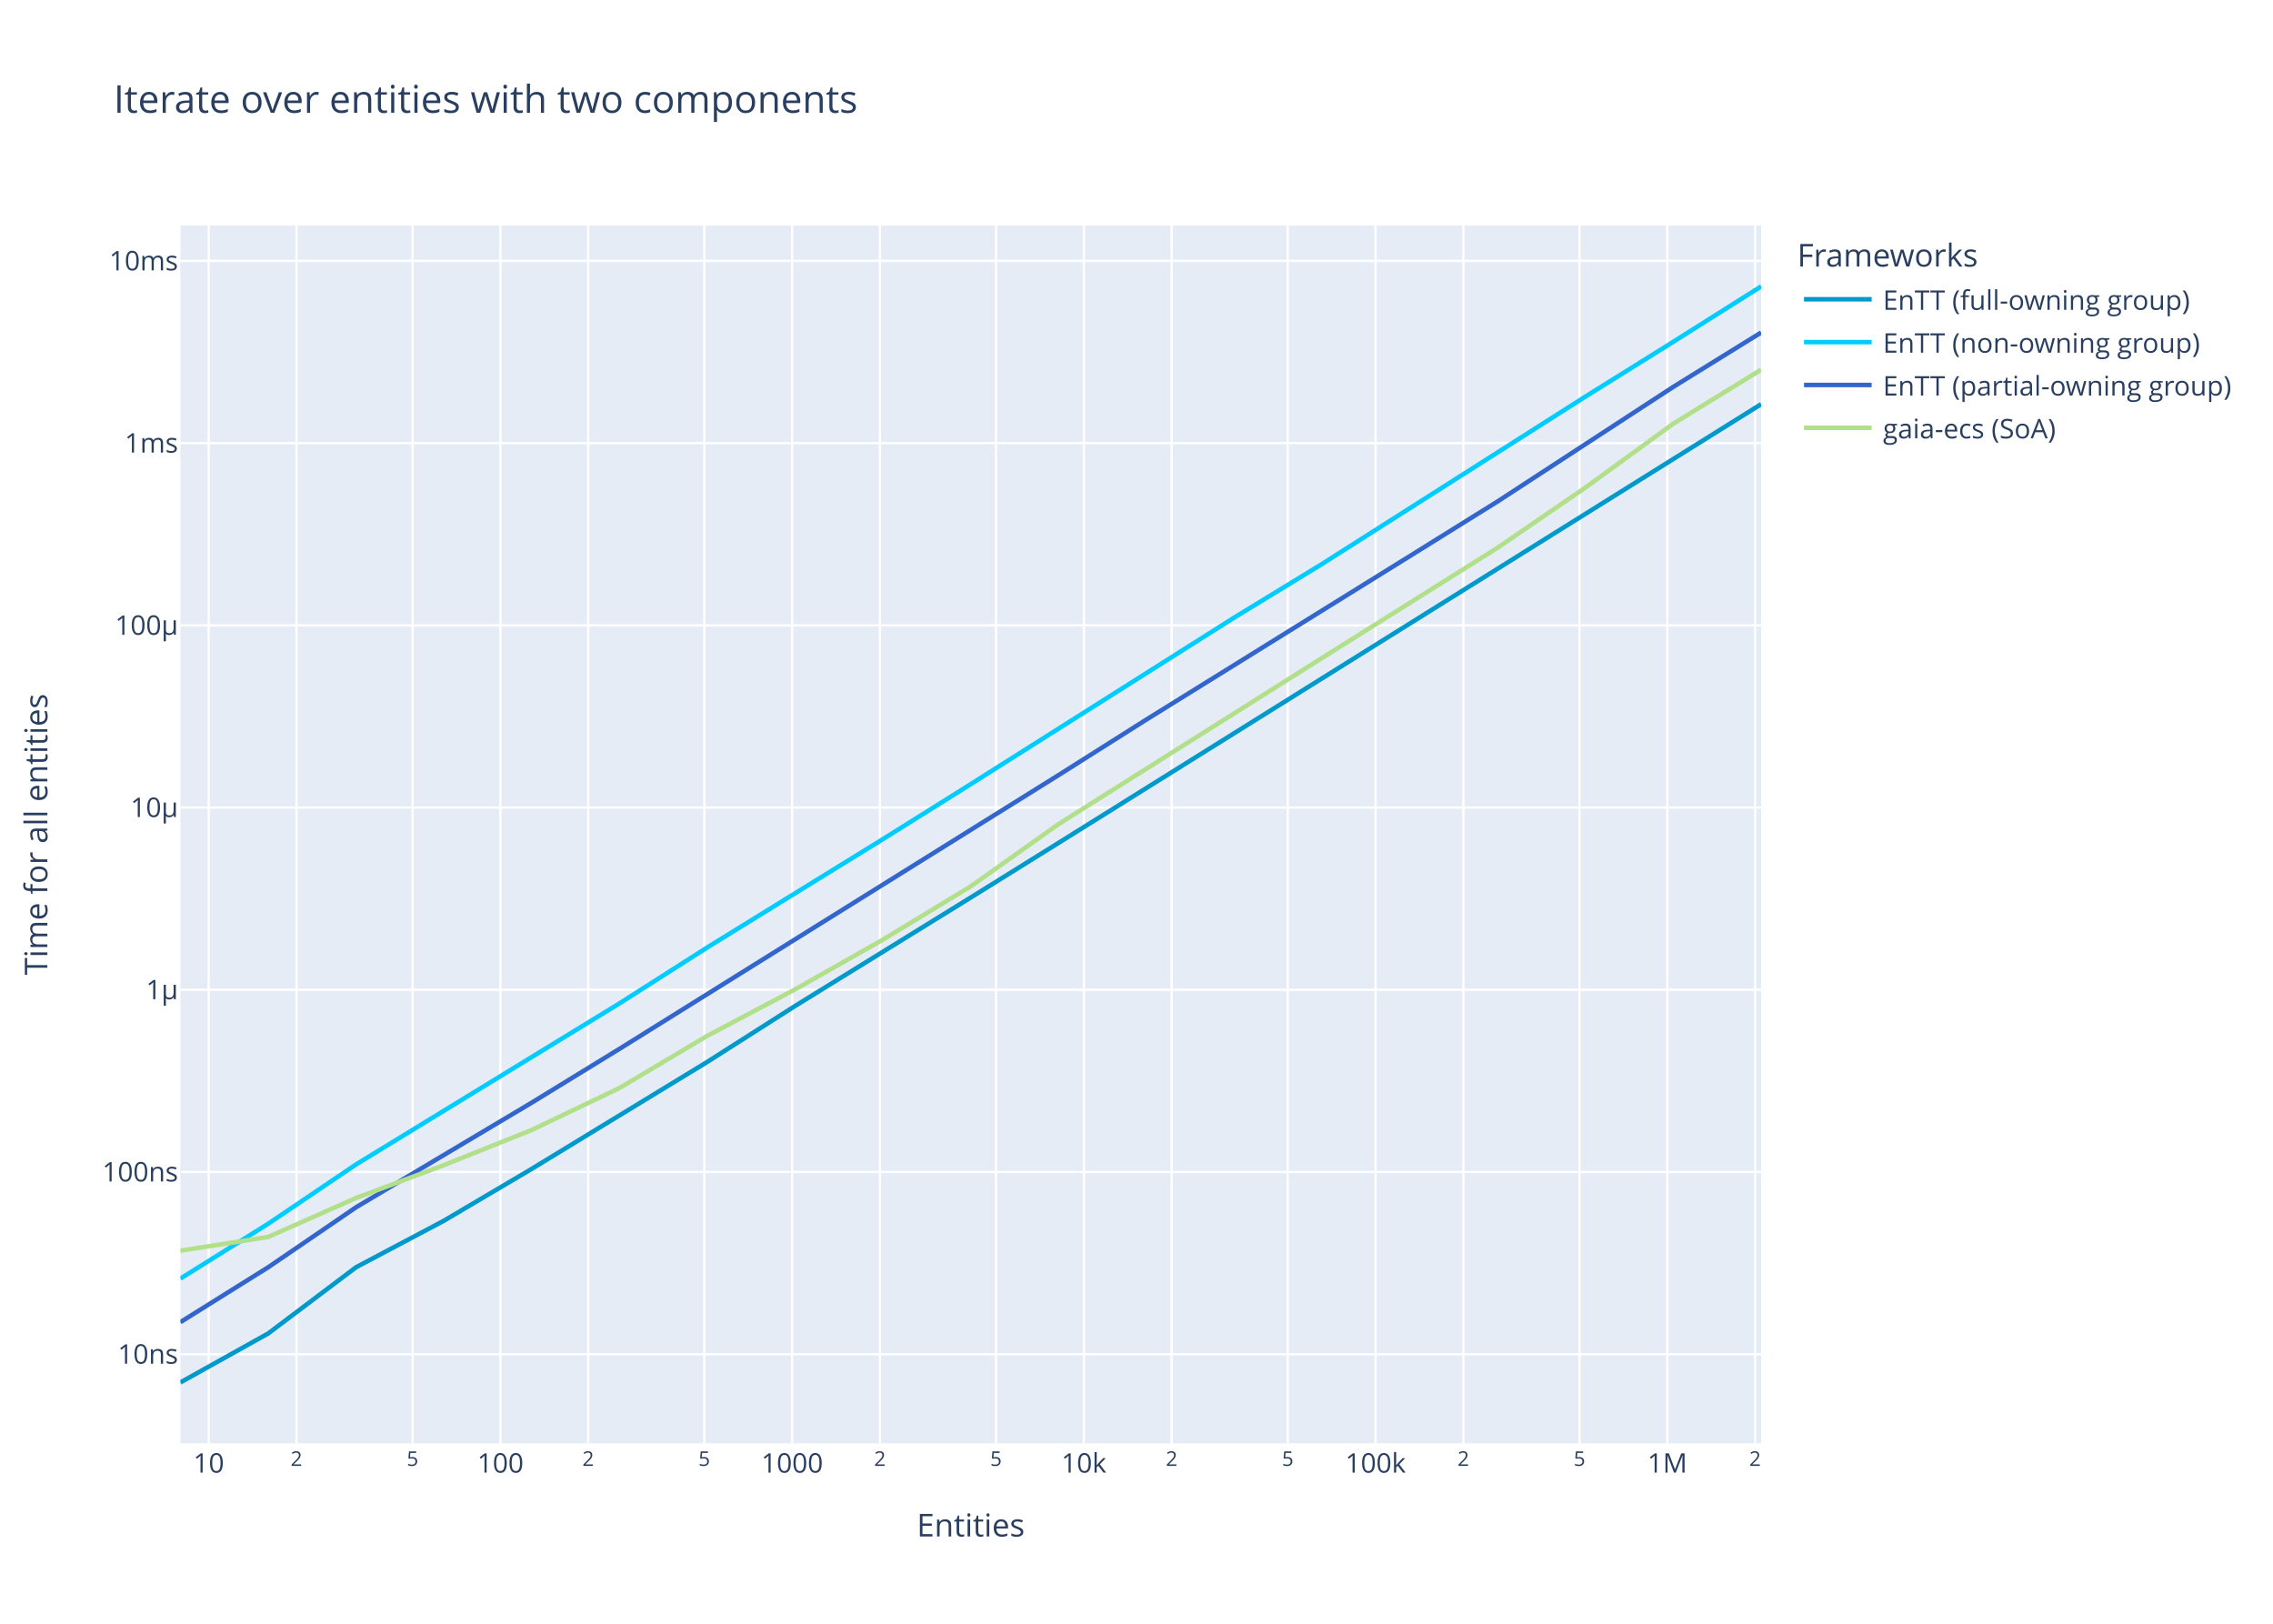
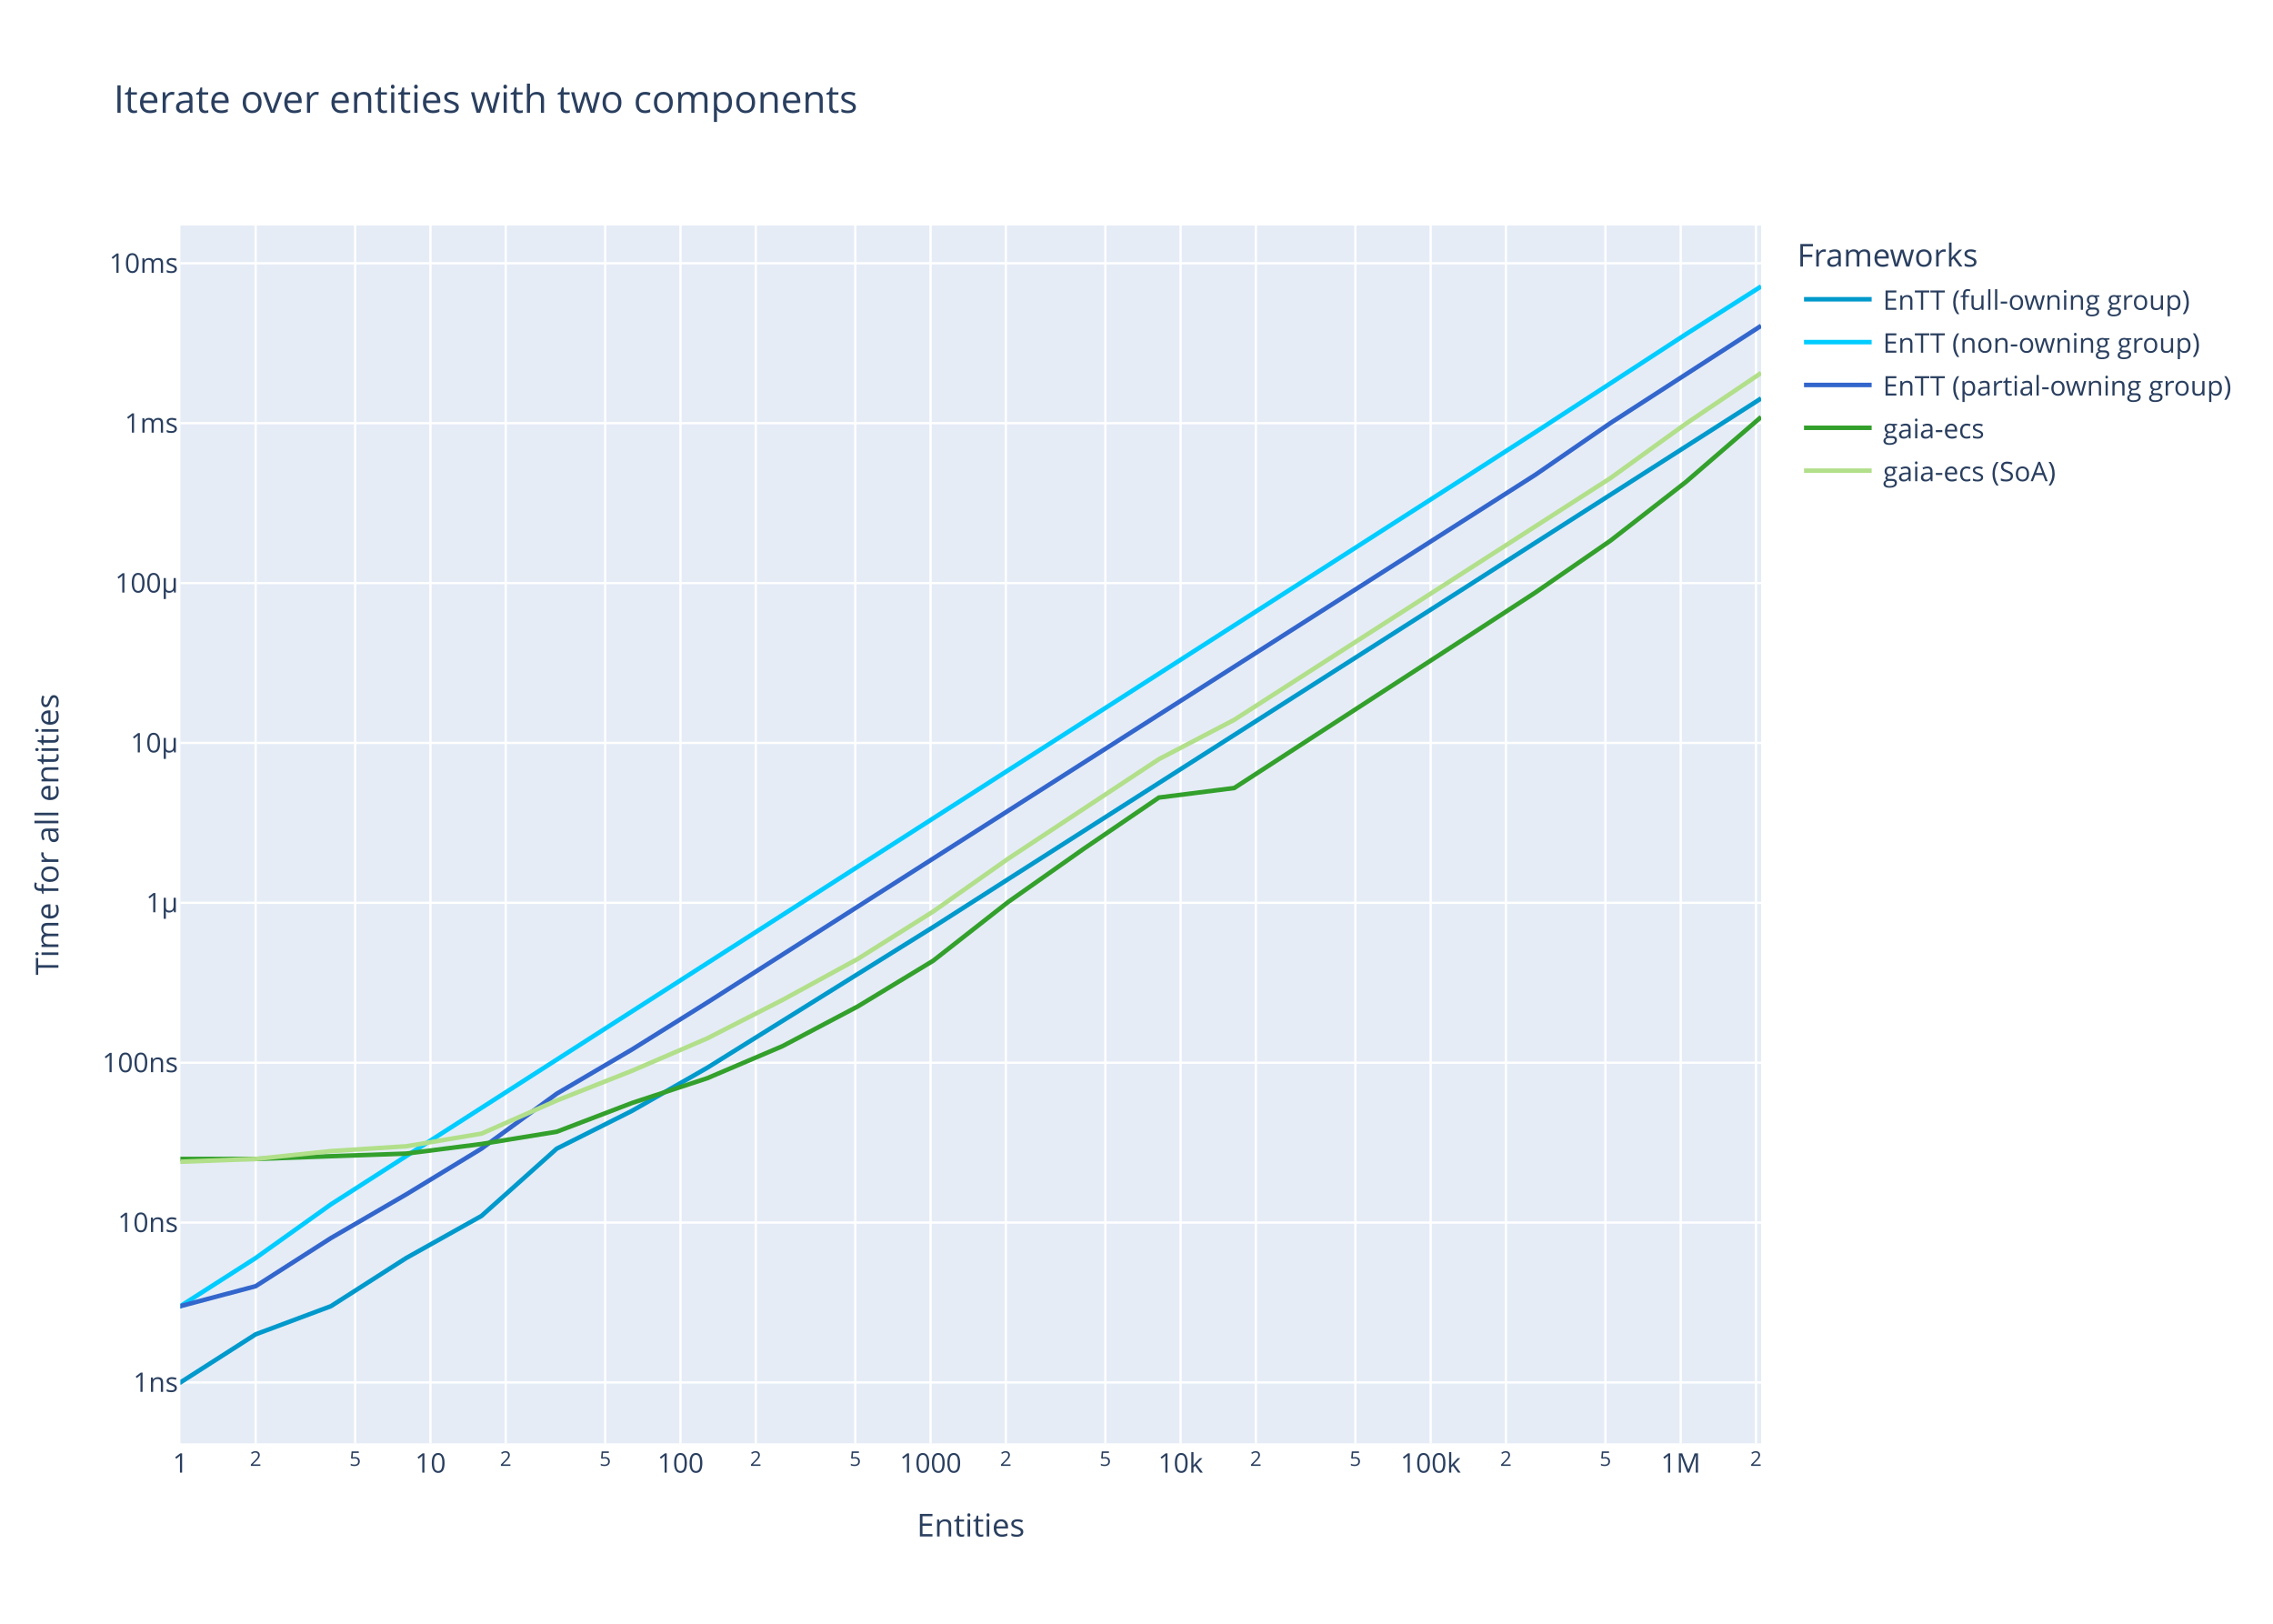
<svg xmlns="http://www.w3.org/2000/svg" class="main-svg" width="1008" height="720" style="" viewBox="0 0 1008 720">
  <rect x="0" y="0" width="1008" height="720" style="fill: rgb(255, 255, 255); fill-opacity: 1;" />
-   <defs id="defs-8067c2">
+   <defs id="defs-5a69a0">
    <g class="clips">
-       <clipPath id="clip8067c2xyplot" class="plotclip">
+       <clipPath id="clip5a69a0xyplot" class="plotclip">
        <rect width="701" height="540" />
      </clipPath>
-       <clipPath class="axesclip" id="clip8067c2x">
+       <clipPath class="axesclip" id="clip5a69a0x">
        <rect x="80" y="0" width="701" height="720" />
      </clipPath>
-       <clipPath class="axesclip" id="clip8067c2y">
+       <clipPath class="axesclip" id="clip5a69a0y">
        <rect x="0" y="100" width="1008" height="540" />
      </clipPath>
-       <clipPath class="axesclip" id="clip8067c2xy">
+       <clipPath class="axesclip" id="clip5a69a0xy">
        <rect x="80" y="100" width="701" height="540" />
      </clipPath>
    </g>
    <g class="gradients" />
    <g class="patterns" />
  </defs>
  <g class="bglayer">
    <rect class="bg" x="80" y="100" width="701" height="540" style="fill: rgb(229, 236, 246); fill-opacity: 1; stroke-width: 0;" />
  </g>
  <g class="layer-below">
    <g class="imagelayer" />
    <g class="shapelayer" />
  </g>
  <g class="cartesianlayer">
    <g class="subplot xy">
      <g class="layer-subplot">
        <g class="shapelayer" />
        <g class="imagelayer" />
      </g>
      <g class="minor-gridlayer">
        <g class="x" />
        <g class="y" />
      </g>
      <g class="gridlayer">
        <g class="x">
-           <path class="xgrid crisp" transform="translate(92.54,0)" d="M0,100v540" style="stroke: rgb(255, 255, 255); stroke-opacity: 1; stroke-width: 1px;" />
-           <path class="xgrid crisp" transform="translate(131.48,0)" d="M0,100v540" style="stroke: rgb(255, 255, 255); stroke-opacity: 1; stroke-width: 1px;" />
-           <path class="xgrid crisp" transform="translate(182.96,0)" d="M0,100v540" style="stroke: rgb(255, 255, 255); stroke-opacity: 1; stroke-width: 1px;" />
-           <path class="xgrid crisp" transform="translate(221.91,0)" d="M0,100v540" style="stroke: rgb(255, 255, 255); stroke-opacity: 1; stroke-width: 1px;" />
-           <path class="xgrid crisp" transform="translate(260.85,0)" d="M0,100v540" style="stroke: rgb(255, 255, 255); stroke-opacity: 1; stroke-width: 1px;" />
-           <path class="xgrid crisp" transform="translate(312.33,0)" d="M0,100v540" style="stroke: rgb(255, 255, 255); stroke-opacity: 1; stroke-width: 1px;" />
-           <path class="xgrid crisp" transform="translate(351.28,0)" d="M0,100v540" style="stroke: rgb(255, 255, 255); stroke-opacity: 1; stroke-width: 1px;" />
-           <path class="xgrid crisp" transform="translate(390.22,0)" d="M0,100v540" style="stroke: rgb(255, 255, 255); stroke-opacity: 1; stroke-width: 1px;" />
-           <path class="xgrid crisp" transform="translate(441.7,0)" d="M0,100v540" style="stroke: rgb(255, 255, 255); stroke-opacity: 1; stroke-width: 1px;" />
-           <path class="xgrid crisp" transform="translate(480.65,0)" d="M0,100v540" style="stroke: rgb(255, 255, 255); stroke-opacity: 1; stroke-width: 1px;" />
-           <path class="xgrid crisp" transform="translate(519.59,0)" d="M0,100v540" style="stroke: rgb(255, 255, 255); stroke-opacity: 1; stroke-width: 1px;" />
-           <path class="xgrid crisp" transform="translate(571.08,0)" d="M0,100v540" style="stroke: rgb(255, 255, 255); stroke-opacity: 1; stroke-width: 1px;" />
-           <path class="xgrid crisp" transform="translate(610.02,0)" d="M0,100v540" style="stroke: rgb(255, 255, 255); stroke-opacity: 1; stroke-width: 1px;" />
-           <path class="xgrid crisp" transform="translate(648.96,0)" d="M0,100v540" style="stroke: rgb(255, 255, 255); stroke-opacity: 1; stroke-width: 1px;" />
-           <path class="xgrid crisp" transform="translate(700.45,0)" d="M0,100v540" style="stroke: rgb(255, 255, 255); stroke-opacity: 1; stroke-width: 1px;" />
-           <path class="xgrid crisp" transform="translate(739.39,0)" d="M0,100v540" style="stroke: rgb(255, 255, 255); stroke-opacity: 1; stroke-width: 1px;" />
-           <path class="xgrid crisp" transform="translate(778.33,0)" d="M0,100v540" style="stroke: rgb(255, 255, 255); stroke-opacity: 1; stroke-width: 1px;" />
+           <path class="xgrid crisp" transform="translate(113.38,0)" d="M0,100v540" style="stroke: rgb(255, 255, 255); stroke-opacity: 1; stroke-width: 1px;" />
+           <path class="xgrid crisp" transform="translate(157.51,0)" d="M0,100v540" style="stroke: rgb(255, 255, 255); stroke-opacity: 1; stroke-width: 1px;" />
+           <path class="xgrid crisp" transform="translate(190.89,0)" d="M0,100v540" style="stroke: rgb(255, 255, 255); stroke-opacity: 1; stroke-width: 1px;" />
+           <path class="xgrid crisp" transform="translate(224.27,0)" d="M0,100v540" style="stroke: rgb(255, 255, 255); stroke-opacity: 1; stroke-width: 1px;" />
+           <path class="xgrid crisp" transform="translate(268.4,0)" d="M0,100v540" style="stroke: rgb(255, 255, 255); stroke-opacity: 1; stroke-width: 1px;" />
+           <path class="xgrid crisp" transform="translate(301.78,0)" d="M0,100v540" style="stroke: rgb(255, 255, 255); stroke-opacity: 1; stroke-width: 1px;" />
+           <path class="xgrid crisp" transform="translate(335.16,0)" d="M0,100v540" style="stroke: rgb(255, 255, 255); stroke-opacity: 1; stroke-width: 1px;" />
+           <path class="xgrid crisp" transform="translate(379.29,0)" d="M0,100v540" style="stroke: rgb(255, 255, 255); stroke-opacity: 1; stroke-width: 1px;" />
+           <path class="xgrid crisp" transform="translate(412.67,0)" d="M0,100v540" style="stroke: rgb(255, 255, 255); stroke-opacity: 1; stroke-width: 1px;" />
+           <path class="xgrid crisp" transform="translate(446.05,0)" d="M0,100v540" style="stroke: rgb(255, 255, 255); stroke-opacity: 1; stroke-width: 1px;" />
+           <path class="xgrid crisp" transform="translate(490.18,0)" d="M0,100v540" style="stroke: rgb(255, 255, 255); stroke-opacity: 1; stroke-width: 1px;" />
+           <path class="xgrid crisp" transform="translate(523.56,0)" d="M0,100v540" style="stroke: rgb(255, 255, 255); stroke-opacity: 1; stroke-width: 1px;" />
+           <path class="xgrid crisp" transform="translate(556.94,0)" d="M0,100v540" style="stroke: rgb(255, 255, 255); stroke-opacity: 1; stroke-width: 1px;" />
+           <path class="xgrid crisp" transform="translate(601.06,0)" d="M0,100v540" style="stroke: rgb(255, 255, 255); stroke-opacity: 1; stroke-width: 1px;" />
+           <path class="xgrid crisp" transform="translate(634.45,0)" d="M0,100v540" style="stroke: rgb(255, 255, 255); stroke-opacity: 1; stroke-width: 1px;" />
+           <path class="xgrid crisp" transform="translate(667.83,0)" d="M0,100v540" style="stroke: rgb(255, 255, 255); stroke-opacity: 1; stroke-width: 1px;" />
+           <path class="xgrid crisp" transform="translate(711.95,0)" d="M0,100v540" style="stroke: rgb(255, 255, 255); stroke-opacity: 1; stroke-width: 1px;" />
+           <path class="xgrid crisp" transform="translate(745.33,0)" d="M0,100v540" style="stroke: rgb(255, 255, 255); stroke-opacity: 1; stroke-width: 1px;" />
+           <path class="xgrid crisp" transform="translate(778.72,0)" d="M0,100v540" style="stroke: rgb(255, 255, 255); stroke-opacity: 1; stroke-width: 1px;" />
        </g>
        <g class="y">
-           <path class="ygrid crisp" transform="translate(0,600.48)" d="M80,0h701" style="stroke: rgb(255, 255, 255); stroke-opacity: 1; stroke-width: 1px;" />
-           <path class="ygrid crisp" transform="translate(0,519.68)" d="M80,0h701" style="stroke: rgb(255, 255, 255); stroke-opacity: 1; stroke-width: 1px;" />
-           <path class="ygrid crisp" transform="translate(0,438.88)" d="M80,0h701" style="stroke: rgb(255, 255, 255); stroke-opacity: 1; stroke-width: 1px;" />
-           <path class="ygrid crisp" transform="translate(0,358.08)" d="M80,0h701" style="stroke: rgb(255, 255, 255); stroke-opacity: 1; stroke-width: 1px;" />
-           <path class="ygrid crisp" transform="translate(0,277.28)" d="M80,0h701" style="stroke: rgb(255, 255, 255); stroke-opacity: 1; stroke-width: 1px;" />
-           <path class="ygrid crisp" transform="translate(0,196.48)" d="M80,0h701" style="stroke: rgb(255, 255, 255); stroke-opacity: 1; stroke-width: 1px;" />
-           <path class="ygrid crisp" transform="translate(0,115.68)" d="M80,0h701" style="stroke: rgb(255, 255, 255); stroke-opacity: 1; stroke-width: 1px;" />
+           <path class="ygrid crisp" transform="translate(0,613)" d="M80,0h701" style="stroke: rgb(255, 255, 255); stroke-opacity: 1; stroke-width: 1px;" />
+           <path class="ygrid crisp" transform="translate(0,542.11)" d="M80,0h701" style="stroke: rgb(255, 255, 255); stroke-opacity: 1; stroke-width: 1px;" />
+           <path class="ygrid crisp" transform="translate(0,471.22)" d="M80,0h701" style="stroke: rgb(255, 255, 255); stroke-opacity: 1; stroke-width: 1px;" />
+           <path class="ygrid crisp" transform="translate(0,400.32)" d="M80,0h701" style="stroke: rgb(255, 255, 255); stroke-opacity: 1; stroke-width: 1px;" />
+           <path class="ygrid crisp" transform="translate(0,329.43)" d="M80,0h701" style="stroke: rgb(255, 255, 255); stroke-opacity: 1; stroke-width: 1px;" />
+           <path class="ygrid crisp" transform="translate(0,258.54)" d="M80,0h701" style="stroke: rgb(255, 255, 255); stroke-opacity: 1; stroke-width: 1px;" />
+           <path class="ygrid crisp" transform="translate(0,187.65)" d="M80,0h701" style="stroke: rgb(255, 255, 255); stroke-opacity: 1; stroke-width: 1px;" />
+           <path class="ygrid crisp" transform="translate(0,116.75)" d="M80,0h701" style="stroke: rgb(255, 255, 255); stroke-opacity: 1; stroke-width: 1px;" />
        </g>
      </g>
      <g class="zerolinelayer" />
+       <g class="layer-between">
+         <g class="shapelayer" />
+         <g class="imagelayer" />
+       </g>
      <path class="xlines-below" />
      <path class="ylines-below" />
      <g class="overlines-below" />
      <g class="xaxislayer-below" />
      <g class="yaxislayer-below" />
      <g class="overaxes-below" />
-       <g class="plot" transform="translate(80,100)" clip-path="url(#clip8067c2xyplot)">
+       <g class="plot" transform="translate(80,100)" clip-path="url(#clip5a69a0xyplot)">
        <g class="scatterlayer mlayer">
-           <g class="trace scatter tracea1a32a" style="stroke-miterlimit: 2; opacity: 1;">
-             <g class="fills" />
-             <g class="errorbars" />
-             <g class="lines">
-               <path class="js-line" d="M0,513L38.94,491.28L77.89,461.93L116.83,441.31L155.78,418.31L233.67,370.86L272.61,346.06L350.5,297.98L389.44,273.75L701,79.22" style="vector-effect: none; fill: none; stroke: rgb(0, 153, 204); stroke-opacity: 1; stroke-width: 2px; opacity: 1;" />
-             </g>
-             <g class="points" />
-             <g class="text" />
-           </g>
-           <g class="trace scatter traceb40c7f" style="stroke-miterlimit: 2; opacity: 1;">
-             <g class="fills" />
-             <g class="errorbars" />
-             <g class="lines">
-               <path class="js-line" d="M0,466.95L38.94,442.63L77.89,416.34L194.72,344.92L233.67,320.1L311.56,272.07L350.5,247.7L467.33,173.85L506.28,150.08L623.11,75.84L662.06,51.55L701,27" style="vector-effect: none; fill: none; stroke: rgb(0, 204, 255); stroke-opacity: 1; stroke-width: 2px; opacity: 1;" />
-             </g>
-             <g class="points" />
-             <g class="text" />
-           </g>
-           <g class="trace scatter trace411bbc" style="stroke-miterlimit: 2; opacity: 1;">
-             <g class="fills" />
-             <g class="errorbars" />
-             <g class="lines">
-               <path class="js-line" d="M0,486.26L38.94,461.93L77.89,435.34L155.78,388.96L194.72,365.08L389.44,243.7L428.39,219.07L545.22,146.57L584.17,122.33L662.06,71.54L701,47.45" style="vector-effect: none; fill: none; stroke: rgb(51, 102, 204); stroke-opacity: 1; stroke-width: 2px; opacity: 1;" />
-             </g>
-             <g class="points" />
-             <g class="text" />
-           </g>
-           <g class="trace scatter trace68db6e" style="stroke-miterlimit: 2; opacity: 1;">
-             <g class="fills" />
-             <g class="errorbars" />
-             <g class="lines">
-               <path class="js-line" d="M0,454.57L38.94,448.49L77.89,431.21L116.83,416.66L155.78,401.06L194.72,382.44L233.67,359.29L272.61,338.71L311.56,316.65L350.5,293.02L389.44,265.42L467.33,216.32L506.28,191.76L584.17,142.85L623.11,116.17L662.06,87.86L701,63.91" style="vector-effect: none; fill: none; stroke: rgb(178, 223, 138); stroke-opacity: 1; stroke-width: 2px; opacity: 1;" />
+           <g class="trace scatter trace372883" style="stroke-miterlimit: 2; opacity: 1;">
+             <g class="fills" />
+             <g class="errorbars" />
+             <g class="lines">
+               <path class="js-line" d="M-14020,513L0,513L33.38,491.66L66.76,479.18L100.14,457.83L133.52,439.17L166.9,409.33L200.29,392.56L233.67,373.45L333.81,311.09L367.19,289.77L567.48,162.03L600.86,140.66L701,76.66" style="vector-effect: none; fill: none; stroke: rgb(0, 153, 204); stroke-opacity: 1; stroke-width: 2px; opacity: 1;" />
+             </g>
+             <g class="points" />
+             <g class="text" />
+           </g>
+           <g class="trace scatter trace68a23c" style="stroke-miterlimit: 2; opacity: 1;">
+             <g class="fills" />
+             <g class="errorbars" />
+             <g class="lines">
+               <path class="js-line" d="M-14020,11340L-14020,9441.52L33.38,457.83L66.76,434.03L567.48,113.13L600.86,91.65L667.62,48.21L701,27" style="vector-effect: none; fill: none; stroke: rgb(0, 204, 255); stroke-opacity: 1; stroke-width: 2px; opacity: 1;" />
+             </g>
+             <g class="points" />
+             <g class="text" />
+           </g>
+           <g class="trace scatter trace58c9fb" style="stroke-miterlimit: 2; opacity: 1;">
+             <g class="fills" />
+             <g class="errorbars" />
+             <g class="lines">
+               <path class="js-line" d="M-14020,513L-14020,479.251L0,479.18L33.38,470.32L66.76,448.98L100.14,429.62L133.52,409.33L166.9,384.96L200.29,365.35L233.67,344.52L600.86,110.54L634.24,87.55L701,44.46" style="vector-effect: none; fill: none; stroke: rgb(51, 102, 204); stroke-opacity: 1; stroke-width: 2px; opacity: 1;" />
+             </g>
+             <g class="points" />
+             <g class="text" />
+           </g>
+           <g class="trace scatter trace0d10a4" style="stroke-miterlimit: 2; opacity: 1;">
+             <g class="fills" />
+             <g class="errorbars" />
+             <g class="lines">
+               <path class="js-line" d="M-14020,442.11L-14020,0L-14020,413.96L33.38,413.9L66.76,412.69L100.14,411.53L133.52,407.27L166.9,401.83L200.29,389.07L233.67,378.09L267.05,363.86L300.43,346.25L333.81,326.02L367.19,299.89L400.57,276.39L433.95,253.65L467.33,249.42L567.48,184.46L600.86,162.75L634.24,139.7L667.62,113.72L701,84.9" style="vector-effect: none; fill: none; stroke: rgb(51, 160, 44); stroke-opacity: 1; stroke-width: 2px; opacity: 1;" />
+             </g>
+             <g class="points" />
+             <g class="text" />
+           </g>
+           <g class="trace scatter trace2b6887" style="stroke-miterlimit: 2; opacity: 1;">
+             <g class="fills" />
+             <g class="errorbars" />
+             <g class="lines">
+               <path class="js-line" d="M-14020,448.98L-14020,415.221L0,415.15L33.38,413.9L66.76,410.41L100.14,408.28L133.52,402.67L166.9,387.99L200.29,374.8L233.67,360.42L267.05,343.38L300.43,325.18L333.81,304.19L367.19,280.69L433.95,236.62L467.33,219.19L634.24,111.96L667.62,87.89L701,65.37" style="vector-effect: none; fill: none; stroke: rgb(178, 223, 138); stroke-opacity: 1; stroke-width: 2px; opacity: 1;" />
            </g>
            <g class="points" />
            <g class="text" />
          </g>
        </g>
      </g>
      <g class="overplot" />
      <path class="xlines-above crisp" d="M0,0" style="fill: none;" />
      <path class="ylines-above crisp" d="M0,0" style="fill: none;" />
      <g class="overlines-above" />
      <g class="xaxislayer-above">
        <g class="xtick">
-           <text text-anchor="middle" x="0" y="653" transform="translate(92.54,0)" style="font-family: 'Open Sans', verdana, arial, sans-serif; font-size: 12px; fill: rgb(42, 63, 95); fill-opacity: 1; white-space: pre; opacity: 1;">10</text>
-         </g>
-         <g class="xtick">
-           <text text-anchor="middle" x="0" y="650" style="font-family: 'Open Sans', verdana, arial, sans-serif; font-size: 9px; fill: rgb(42, 63, 95); fill-opacity: 1; white-space: pre; opacity: 1;" transform="translate(131.48,0)">2</text>
-         </g>
-         <g class="xtick">
-           <text text-anchor="middle" x="0" y="650" style="font-family: 'Open Sans', verdana, arial, sans-serif; font-size: 9px; fill: rgb(42, 63, 95); fill-opacity: 1; white-space: pre; opacity: 1;" transform="translate(182.96,0)">5</text>
-         </g>
-         <g class="xtick">
-           <text text-anchor="middle" x="0" y="653" style="font-family: 'Open Sans', verdana, arial, sans-serif; font-size: 12px; fill: rgb(42, 63, 95); fill-opacity: 1; white-space: pre; opacity: 1;" transform="translate(221.91,0)">100</text>
-         </g>
-         <g class="xtick">
-           <text text-anchor="middle" x="0" y="650" style="font-family: 'Open Sans', verdana, arial, sans-serif; font-size: 9px; fill: rgb(42, 63, 95); fill-opacity: 1; white-space: pre; opacity: 1;" transform="translate(260.85,0)">2</text>
-         </g>
-         <g class="xtick">
-           <text text-anchor="middle" x="0" y="650" style="font-family: 'Open Sans', verdana, arial, sans-serif; font-size: 9px; fill: rgb(42, 63, 95); fill-opacity: 1; white-space: pre; opacity: 1;" transform="translate(312.33,0)">5</text>
-         </g>
-         <g class="xtick">
-           <text text-anchor="middle" x="0" y="653" style="font-family: 'Open Sans', verdana, arial, sans-serif; font-size: 12px; fill: rgb(42, 63, 95); fill-opacity: 1; white-space: pre; opacity: 1;" transform="translate(351.28,0)">1000</text>
-         </g>
-         <g class="xtick">
-           <text text-anchor="middle" x="0" y="650" style="font-family: 'Open Sans', verdana, arial, sans-serif; font-size: 9px; fill: rgb(42, 63, 95); fill-opacity: 1; white-space: pre; opacity: 1;" transform="translate(390.22,0)">2</text>
-         </g>
-         <g class="xtick">
-           <text text-anchor="middle" x="0" y="650" style="font-family: 'Open Sans', verdana, arial, sans-serif; font-size: 9px; fill: rgb(42, 63, 95); fill-opacity: 1; white-space: pre; opacity: 1;" transform="translate(441.7,0)">5</text>
-         </g>
-         <g class="xtick">
-           <text text-anchor="middle" x="0" y="653" style="font-family: 'Open Sans', verdana, arial, sans-serif; font-size: 12px; fill: rgb(42, 63, 95); fill-opacity: 1; white-space: pre; opacity: 1;" transform="translate(480.65,0)">10k</text>
-         </g>
-         <g class="xtick">
-           <text text-anchor="middle" x="0" y="650" style="font-family: 'Open Sans', verdana, arial, sans-serif; font-size: 9px; fill: rgb(42, 63, 95); fill-opacity: 1; white-space: pre; opacity: 1;" transform="translate(519.59,0)">2</text>
-         </g>
-         <g class="xtick">
-           <text text-anchor="middle" x="0" y="650" style="font-family: 'Open Sans', verdana, arial, sans-serif; font-size: 9px; fill: rgb(42, 63, 95); fill-opacity: 1; white-space: pre; opacity: 1;" transform="translate(571.08,0)">5</text>
-         </g>
-         <g class="xtick">
-           <text text-anchor="middle" x="0" y="653" style="font-family: 'Open Sans', verdana, arial, sans-serif; font-size: 12px; fill: rgb(42, 63, 95); fill-opacity: 1; white-space: pre; opacity: 1;" transform="translate(610.02,0)">100k</text>
-         </g>
-         <g class="xtick">
-           <text text-anchor="middle" x="0" y="650" style="font-family: 'Open Sans', verdana, arial, sans-serif; font-size: 9px; fill: rgb(42, 63, 95); fill-opacity: 1; white-space: pre; opacity: 1;" transform="translate(648.96,0)">2</text>
-         </g>
-         <g class="xtick">
-           <text text-anchor="middle" x="0" y="650" style="font-family: 'Open Sans', verdana, arial, sans-serif; font-size: 9px; fill: rgb(42, 63, 95); fill-opacity: 1; white-space: pre; opacity: 1;" transform="translate(700.45,0)">5</text>
-         </g>
-         <g class="xtick">
-           <text text-anchor="middle" x="0" y="653" style="font-family: 'Open Sans', verdana, arial, sans-serif; font-size: 12px; fill: rgb(42, 63, 95); fill-opacity: 1; white-space: pre; opacity: 1;" transform="translate(739.39,0)">1M</text>
-         </g>
-         <g class="xtick">
-           <text text-anchor="middle" x="0" y="650" style="font-family: 'Open Sans', verdana, arial, sans-serif; font-size: 9px; fill: rgb(42, 63, 95); fill-opacity: 1; white-space: pre; opacity: 1;" transform="translate(778.33,0)">2</text>
+           <text text-anchor="middle" x="0" y="653" transform="translate(80,0)" style="font-family: 'Open Sans', verdana, arial, sans-serif; font-size: 12px; fill: rgb(42, 63, 95); fill-opacity: 1; white-space: pre; opacity: 1;">1</text>
+         </g>
+         <g class="xtick">
+           <text text-anchor="middle" x="0" y="650" style="font-family: 'Open Sans', verdana, arial, sans-serif; font-size: 9px; fill: rgb(42, 63, 95); fill-opacity: 1; white-space: pre; opacity: 1;" transform="translate(113.38,0)">2</text>
+         </g>
+         <g class="xtick">
+           <text text-anchor="middle" x="0" y="650" style="font-family: 'Open Sans', verdana, arial, sans-serif; font-size: 9px; fill: rgb(42, 63, 95); fill-opacity: 1; white-space: pre; opacity: 1;" transform="translate(157.51,0)">5</text>
+         </g>
+         <g class="xtick">
+           <text text-anchor="middle" x="0" y="653" style="font-family: 'Open Sans', verdana, arial, sans-serif; font-size: 12px; fill: rgb(42, 63, 95); fill-opacity: 1; white-space: pre; opacity: 1;" transform="translate(190.89,0)">10</text>
+         </g>
+         <g class="xtick">
+           <text text-anchor="middle" x="0" y="650" style="font-family: 'Open Sans', verdana, arial, sans-serif; font-size: 9px; fill: rgb(42, 63, 95); fill-opacity: 1; white-space: pre; opacity: 1;" transform="translate(224.27,0)">2</text>
+         </g>
+         <g class="xtick">
+           <text text-anchor="middle" x="0" y="650" style="font-family: 'Open Sans', verdana, arial, sans-serif; font-size: 9px; fill: rgb(42, 63, 95); fill-opacity: 1; white-space: pre; opacity: 1;" transform="translate(268.4,0)">5</text>
+         </g>
+         <g class="xtick">
+           <text text-anchor="middle" x="0" y="653" style="font-family: 'Open Sans', verdana, arial, sans-serif; font-size: 12px; fill: rgb(42, 63, 95); fill-opacity: 1; white-space: pre; opacity: 1;" transform="translate(301.78,0)">100</text>
+         </g>
+         <g class="xtick">
+           <text text-anchor="middle" x="0" y="650" style="font-family: 'Open Sans', verdana, arial, sans-serif; font-size: 9px; fill: rgb(42, 63, 95); fill-opacity: 1; white-space: pre; opacity: 1;" transform="translate(335.16,0)">2</text>
+         </g>
+         <g class="xtick">
+           <text text-anchor="middle" x="0" y="650" style="font-family: 'Open Sans', verdana, arial, sans-serif; font-size: 9px; fill: rgb(42, 63, 95); fill-opacity: 1; white-space: pre; opacity: 1;" transform="translate(379.29,0)">5</text>
+         </g>
+         <g class="xtick">
+           <text text-anchor="middle" x="0" y="653" style="font-family: 'Open Sans', verdana, arial, sans-serif; font-size: 12px; fill: rgb(42, 63, 95); fill-opacity: 1; white-space: pre; opacity: 1;" transform="translate(412.67,0)">1000</text>
+         </g>
+         <g class="xtick">
+           <text text-anchor="middle" x="0" y="650" style="font-family: 'Open Sans', verdana, arial, sans-serif; font-size: 9px; fill: rgb(42, 63, 95); fill-opacity: 1; white-space: pre; opacity: 1;" transform="translate(446.05,0)">2</text>
+         </g>
+         <g class="xtick">
+           <text text-anchor="middle" x="0" y="650" style="font-family: 'Open Sans', verdana, arial, sans-serif; font-size: 9px; fill: rgb(42, 63, 95); fill-opacity: 1; white-space: pre; opacity: 1;" transform="translate(490.18,0)">5</text>
+         </g>
+         <g class="xtick">
+           <text text-anchor="middle" x="0" y="653" style="font-family: 'Open Sans', verdana, arial, sans-serif; font-size: 12px; fill: rgb(42, 63, 95); fill-opacity: 1; white-space: pre; opacity: 1;" transform="translate(523.56,0)">10k</text>
+         </g>
+         <g class="xtick">
+           <text text-anchor="middle" x="0" y="650" style="font-family: 'Open Sans', verdana, arial, sans-serif; font-size: 9px; fill: rgb(42, 63, 95); fill-opacity: 1; white-space: pre; opacity: 1;" transform="translate(556.94,0)">2</text>
+         </g>
+         <g class="xtick">
+           <text text-anchor="middle" x="0" y="650" style="font-family: 'Open Sans', verdana, arial, sans-serif; font-size: 9px; fill: rgb(42, 63, 95); fill-opacity: 1; white-space: pre; opacity: 1;" transform="translate(601.06,0)">5</text>
+         </g>
+         <g class="xtick">
+           <text text-anchor="middle" x="0" y="653" style="font-family: 'Open Sans', verdana, arial, sans-serif; font-size: 12px; fill: rgb(42, 63, 95); fill-opacity: 1; white-space: pre; opacity: 1;" transform="translate(634.45,0)">100k</text>
+         </g>
+         <g class="xtick">
+           <text text-anchor="middle" x="0" y="650" style="font-family: 'Open Sans', verdana, arial, sans-serif; font-size: 9px; fill: rgb(42, 63, 95); fill-opacity: 1; white-space: pre; opacity: 1;" transform="translate(667.83,0)">2</text>
+         </g>
+         <g class="xtick">
+           <text text-anchor="middle" x="0" y="650" style="font-family: 'Open Sans', verdana, arial, sans-serif; font-size: 9px; fill: rgb(42, 63, 95); fill-opacity: 1; white-space: pre; opacity: 1;" transform="translate(711.95,0)">5</text>
+         </g>
+         <g class="xtick">
+           <text text-anchor="middle" x="0" y="653" style="font-family: 'Open Sans', verdana, arial, sans-serif; font-size: 12px; fill: rgb(42, 63, 95); fill-opacity: 1; white-space: pre; opacity: 1;" transform="translate(745.33,0)">1M</text>
+         </g>
+         <g class="xtick">
+           <text text-anchor="middle" x="0" y="650" style="font-family: 'Open Sans', verdana, arial, sans-serif; font-size: 9px; fill: rgb(42, 63, 95); fill-opacity: 1; white-space: pre; opacity: 1;" transform="translate(778.72,0)">2</text>
        </g>
      </g>
      <g class="yaxislayer-above">
        <g class="ytick">
-           <text text-anchor="end" x="79" y="4.2" transform="translate(0,600.48)" style="font-family: 'Open Sans', verdana, arial, sans-serif; font-size: 12px; fill: rgb(42, 63, 95); fill-opacity: 1; white-space: pre; opacity: 1;">10ns</text>
-         </g>
-         <g class="ytick">
-           <text text-anchor="end" x="79" y="4.2" style="font-family: 'Open Sans', verdana, arial, sans-serif; font-size: 12px; fill: rgb(42, 63, 95); fill-opacity: 1; white-space: pre; opacity: 1;" transform="translate(0,519.68)">100ns</text>
-         </g>
-         <g class="ytick">
-           <text text-anchor="end" x="79" y="4.2" style="font-family: 'Open Sans', verdana, arial, sans-serif; font-size: 12px; fill: rgb(42, 63, 95); fill-opacity: 1; white-space: pre; opacity: 1;" transform="translate(0,438.88)">1µ</text>
-         </g>
-         <g class="ytick">
-           <text text-anchor="end" x="79" y="4.2" style="font-family: 'Open Sans', verdana, arial, sans-serif; font-size: 12px; fill: rgb(42, 63, 95); fill-opacity: 1; white-space: pre; opacity: 1;" transform="translate(0,358.08)">10µ</text>
-         </g>
-         <g class="ytick">
-           <text text-anchor="end" x="79" y="4.2" style="font-family: 'Open Sans', verdana, arial, sans-serif; font-size: 12px; fill: rgb(42, 63, 95); fill-opacity: 1; white-space: pre; opacity: 1;" transform="translate(0,277.28)">100µ</text>
-         </g>
-         <g class="ytick">
-           <text text-anchor="end" x="79" y="4.2" style="font-family: 'Open Sans', verdana, arial, sans-serif; font-size: 12px; fill: rgb(42, 63, 95); fill-opacity: 1; white-space: pre; opacity: 1;" transform="translate(0,196.48)">1ms</text>
-         </g>
-         <g class="ytick">
-           <text text-anchor="end" x="79" y="4.2" style="font-family: 'Open Sans', verdana, arial, sans-serif; font-size: 12px; fill: rgb(42, 63, 95); fill-opacity: 1; white-space: pre; opacity: 1;" transform="translate(0,115.68)">10ms</text>
+           <text text-anchor="end" x="79" y="4.2" transform="translate(0,613)" style="font-family: 'Open Sans', verdana, arial, sans-serif; font-size: 12px; fill: rgb(42, 63, 95); fill-opacity: 1; white-space: pre; opacity: 1;">1ns</text>
+         </g>
+         <g class="ytick">
+           <text text-anchor="end" x="79" y="4.2" style="font-family: 'Open Sans', verdana, arial, sans-serif; font-size: 12px; fill: rgb(42, 63, 95); fill-opacity: 1; white-space: pre; opacity: 1;" transform="translate(0,542.11)">10ns</text>
+         </g>
+         <g class="ytick">
+           <text text-anchor="end" x="79" y="4.2" style="font-family: 'Open Sans', verdana, arial, sans-serif; font-size: 12px; fill: rgb(42, 63, 95); fill-opacity: 1; white-space: pre; opacity: 1;" transform="translate(0,471.22)">100ns</text>
+         </g>
+         <g class="ytick">
+           <text text-anchor="end" x="79" y="4.2" style="font-family: 'Open Sans', verdana, arial, sans-serif; font-size: 12px; fill: rgb(42, 63, 95); fill-opacity: 1; white-space: pre; opacity: 1;" transform="translate(0,400.32)">1µ</text>
+         </g>
+         <g class="ytick">
+           <text text-anchor="end" x="79" y="4.2" style="font-family: 'Open Sans', verdana, arial, sans-serif; font-size: 12px; fill: rgb(42, 63, 95); fill-opacity: 1; white-space: pre; opacity: 1;" transform="translate(0,329.43)">10µ</text>
+         </g>
+         <g class="ytick">
+           <text text-anchor="end" x="79" y="4.2" style="font-family: 'Open Sans', verdana, arial, sans-serif; font-size: 12px; fill: rgb(42, 63, 95); fill-opacity: 1; white-space: pre; opacity: 1;" transform="translate(0,258.54)">100µ</text>
+         </g>
+         <g class="ytick">
+           <text text-anchor="end" x="79" y="4.2" style="font-family: 'Open Sans', verdana, arial, sans-serif; font-size: 12px; fill: rgb(42, 63, 95); fill-opacity: 1; white-space: pre; opacity: 1;" transform="translate(0,187.65)">1ms</text>
+         </g>
+         <g class="ytick">
+           <text text-anchor="end" x="79" y="4.2" style="font-family: 'Open Sans', verdana, arial, sans-serif; font-size: 12px; fill: rgb(42, 63, 95); fill-opacity: 1; white-space: pre; opacity: 1;" transform="translate(0,116.75)">10ms</text>
        </g>
      </g>
      <g class="overaxes-above" />
    </g>
  </g>
  <g class="polarlayer" />
  <g class="smithlayer" />
  <g class="ternarylayer" />
  <g class="geolayer" />
  <g class="funnelarealayer" />
  <g class="pielayer" />
  <g class="iciclelayer" />
  <g class="treemaplayer" />
  <g class="sunburstlayer" />
  <g class="glimages" />
-   <defs id="topdefs-8067c2">
+   <defs id="topdefs-5a69a0">
    <g class="clips" />
-     <clipPath id="legend8067c2">
-       <rect width="201" height="105" x="0" y="0" />
+     <clipPath id="legend5a69a0">
+       <rect width="201" height="124" x="0" y="0" />
    </clipPath>
  </defs>
  <g class="layer-above">
    <g class="imagelayer" />
    <g class="shapelayer" />
  </g>
  <g class="infolayer">
    <g class="legend" pointer-events="all" transform="translate(795.02,100)">
-       <rect class="bg" shape-rendering="crispEdges" style="stroke: rgb(68, 68, 68); stroke-opacity: 1; fill: rgb(255, 255, 255); fill-opacity: 1; stroke-width: 0px;" width="201" height="105" x="0" y="0" />
-       <g class="scrollbox" transform="" clip-path="url(#legend8067c2)">
+       <rect class="bg" shape-rendering="crispEdges" style="stroke: rgb(68, 68, 68); stroke-opacity: 1; fill: rgb(255, 255, 255); fill-opacity: 1; stroke-width: 0px;" width="201" height="124" x="0" y="0" />
+       <g class="scrollbox" transform="" clip-path="url(#legend5a69a0)">
        <text class="legendtitletext" text-anchor="start" x="2" y="18.2" style="font-family: 'Open Sans', verdana, arial, sans-serif; font-size: 14px; fill: rgb(42, 63, 95); fill-opacity: 1; white-space: pre;">Frameworks</text>
        <g class="groups" transform="">
          <g class="traces" transform="translate(0,32.7)" style="opacity: 1;">
            <text class="legendtext" text-anchor="start" x="40" y="4.68" style="font-family: 'Open Sans', verdana, arial, sans-serif; font-size: 12px; fill: rgb(42, 63, 95); fill-opacity: 1; white-space: pre;">EnTT (full-owning group)</text>
            <g class="layers" style="opacity: 1;">
              <g class="legendfill" />
              <g class="legendlines">
                <path class="js-line" d="M5,0h30" style="fill: none; stroke: rgb(0, 153, 204); stroke-opacity: 1; stroke-width: 2px;" />
              </g>
              <g class="legendsymbols">
                <g class="legendpoints" />
              </g>
            </g>
            <rect class="legendtoggle" x="0" y="-9.5" width="195.234" height="19" style="fill: rgb(0, 0, 0); fill-opacity: 0;" />
          </g>
        </g>
        <g class="groups" transform="">
          <g class="traces" transform="translate(0,51.7)" style="opacity: 1;">
            <text class="legendtext" text-anchor="start" x="40" y="4.68" style="font-family: 'Open Sans', verdana, arial, sans-serif; font-size: 12px; fill: rgb(42, 63, 95); fill-opacity: 1; white-space: pre;">EnTT (non-owning group)</text>
            <g class="layers" style="opacity: 1;">
              <g class="legendfill" />
              <g class="legendlines">
                <path class="js-line" d="M5,0h30" style="fill: none; stroke: rgb(0, 204, 255); stroke-opacity: 1; stroke-width: 2px;" />
              </g>
              <g class="legendsymbols">
                <g class="legendpoints" />
              </g>
            </g>
            <rect class="legendtoggle" x="0" y="-9.5" width="195.234" height="19" style="fill: rgb(0, 0, 0); fill-opacity: 0;" />
          </g>
        </g>
        <g class="groups" transform="">
          <g class="traces" transform="translate(0,70.7)" style="opacity: 1;">
            <text class="legendtext" text-anchor="start" x="40" y="4.68" style="font-family: 'Open Sans', verdana, arial, sans-serif; font-size: 12px; fill: rgb(42, 63, 95); fill-opacity: 1; white-space: pre;">EnTT (partial-owning group)</text>
            <g class="layers" style="opacity: 1;">
              <g class="legendfill" />
              <g class="legendlines">
                <path class="js-line" d="M5,0h30" style="fill: none; stroke: rgb(51, 102, 204); stroke-opacity: 1; stroke-width: 2px;" />
              </g>
              <g class="legendsymbols">
                <g class="legendpoints" />
              </g>
            </g>
            <rect class="legendtoggle" x="0" y="-9.5" width="195.234" height="19" style="fill: rgb(0, 0, 0); fill-opacity: 0;" />
          </g>
        </g>
        <g class="groups" transform="">
          <g class="traces" transform="translate(0,89.7)" style="opacity: 1;">
+             <text class="legendtext" text-anchor="start" x="40" y="4.68" style="font-family: 'Open Sans', verdana, arial, sans-serif; font-size: 12px; fill: rgb(42, 63, 95); fill-opacity: 1; white-space: pre;">gaia-ecs</text>
+             <g class="layers" style="opacity: 1;">
+               <g class="legendfill" />
+               <g class="legendlines">
+                 <path class="js-line" d="M5,0h30" style="fill: none; stroke: rgb(51, 160, 44); stroke-opacity: 1; stroke-width: 2px;" />
+               </g>
+               <g class="legendsymbols">
+                 <g class="legendpoints" />
+               </g>
+             </g>
+             <rect class="legendtoggle" x="0" y="-9.5" width="195.234" height="19" style="fill: rgb(0, 0, 0); fill-opacity: 0;" />
+           </g>
+         </g>
+         <g class="groups" transform="">
+           <g class="traces" transform="translate(0,108.7)" style="opacity: 1;">
            <text class="legendtext" text-anchor="start" x="40" y="4.68" style="font-family: 'Open Sans', verdana, arial, sans-serif; font-size: 12px; fill: rgb(42, 63, 95); fill-opacity: 1; white-space: pre;">gaia-ecs (SoA)</text>
            <g class="layers" style="opacity: 1;">
              <g class="legendfill" />
              <g class="legendlines">
                <path class="js-line" d="M5,0h30" style="fill: none; stroke: rgb(178, 223, 138); stroke-opacity: 1; stroke-width: 2px;" />
              </g>
              <g class="legendsymbols">
                <g class="legendpoints" />
              </g>
            </g>
            <rect class="legendtoggle" x="0" y="-9.5" width="195.234" height="19" style="fill: rgb(0, 0, 0); fill-opacity: 0;" />
          </g>
        </g>
      </g>
      <rect class="scrollbar" rx="20" ry="3" width="0" height="0" style="fill: rgb(128, 139, 164); fill-opacity: 1;" x="0" y="0" />
    </g>
    <g class="g-gtitle">
-       <text class="gtitle" x="50.4" y="50" text-anchor="start" dy="0em" style="font-family: 'Open Sans', verdana, arial, sans-serif; font-size: 17px; fill: rgb(42, 63, 95); opacity: 1; font-weight: normal; white-space: pre;">Iterate over entities with two components</text>
+       <text class="gtitle" x="50.4" y="50" text-anchor="start" dy="0em" style="font-family: 'Open Sans', verdana, arial, sans-serif; font-size: 17px; fill: rgb(42, 63, 95); opacity: 1; white-space: pre;">Iterate over entities with two components</text>
    </g>
    <g class="g-xtitle">
-       <text class="xtitle" x="430.5" y="681.3" text-anchor="middle" style="font-family: 'Open Sans', verdana, arial, sans-serif; font-size: 14px; fill: rgb(42, 63, 95); opacity: 1; font-weight: normal; white-space: pre;">Entities</text>
+       <text class="xtitle" x="430.5" y="681.3" text-anchor="middle" style="font-family: 'Open Sans', verdana, arial, sans-serif; font-size: 14px; fill: rgb(42, 63, 95); opacity: 1; white-space: pre;">Entities</text>
    </g>
    <g class="g-ytitle">
-       <text class="ytitle" transform="rotate(-90,21.0125,370)" x="21.013" y="370" text-anchor="middle" style="font-family: 'Open Sans', verdana, arial, sans-serif; font-size: 14px; fill: rgb(42, 63, 95); opacity: 1; font-weight: normal; white-space: pre;">Time for all entities</text>
+       <text class="ytitle" transform="rotate(-90,25.9125,370)" x="25.913" y="370" text-anchor="middle" style="font-family: 'Open Sans', verdana, arial, sans-serif; font-size: 14px; fill: rgb(42, 63, 95); opacity: 1; white-space: pre;">Time for all entities</text>
    </g>
  </g>
</svg>
